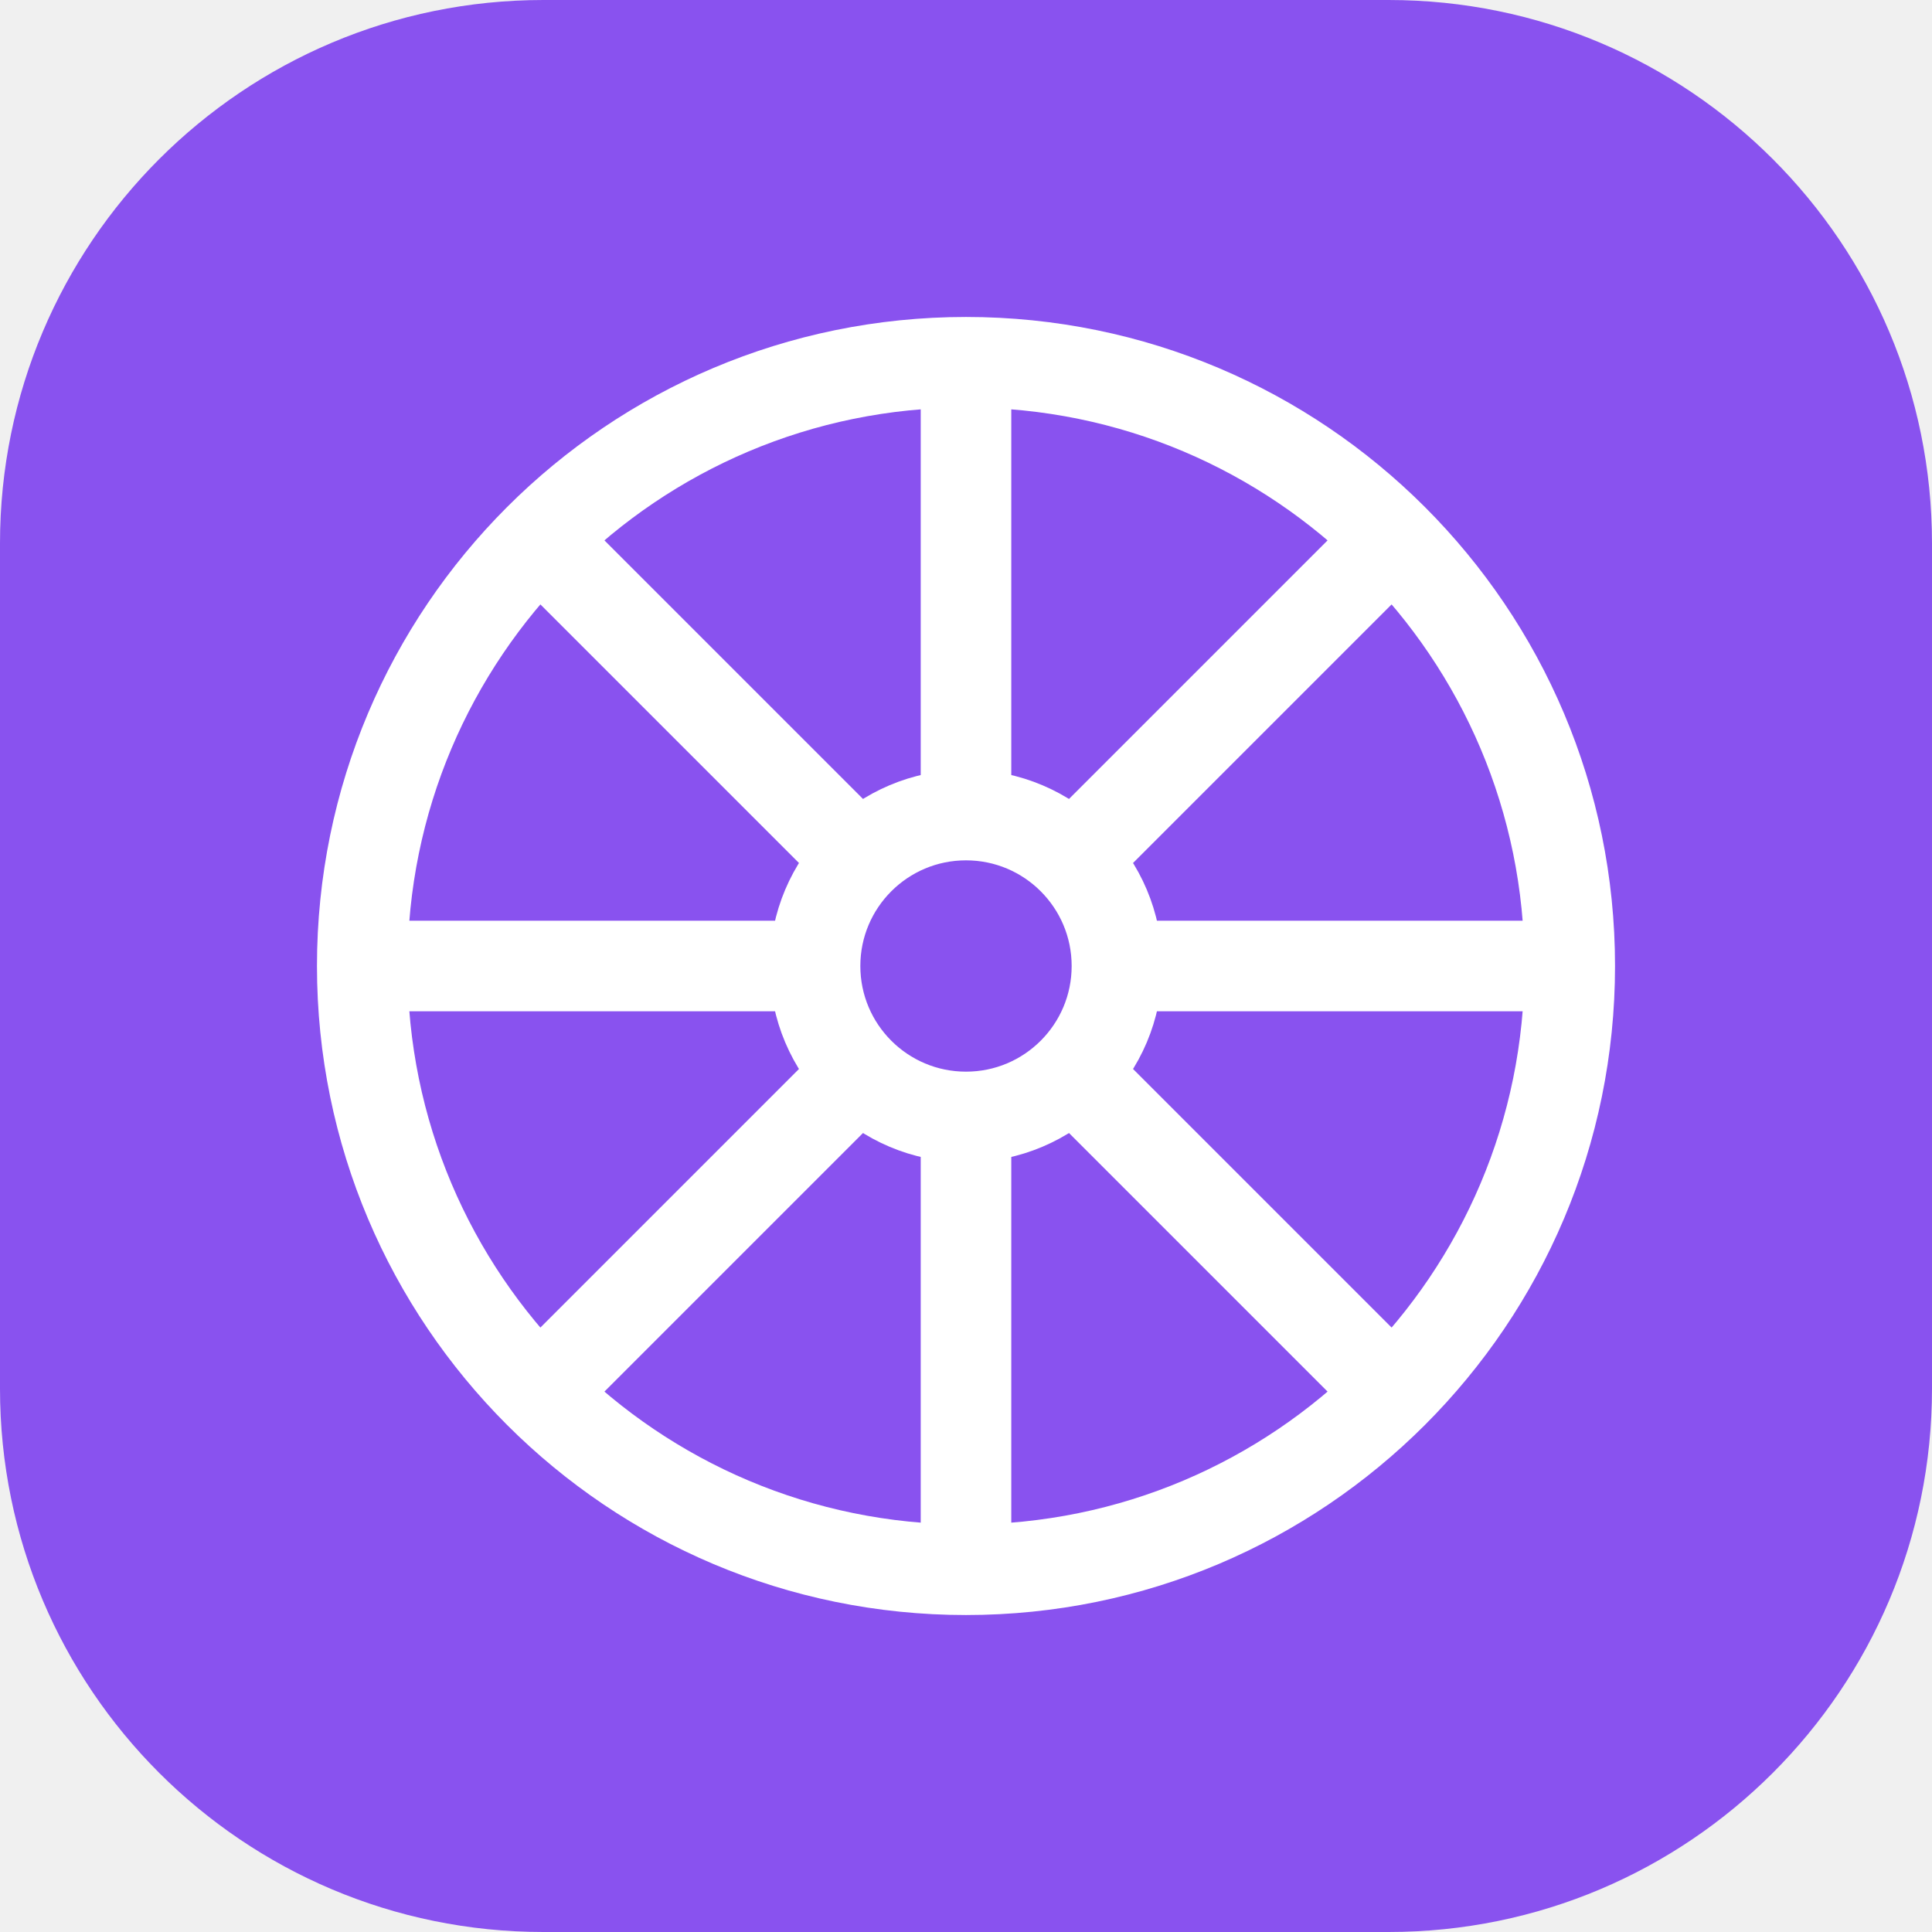
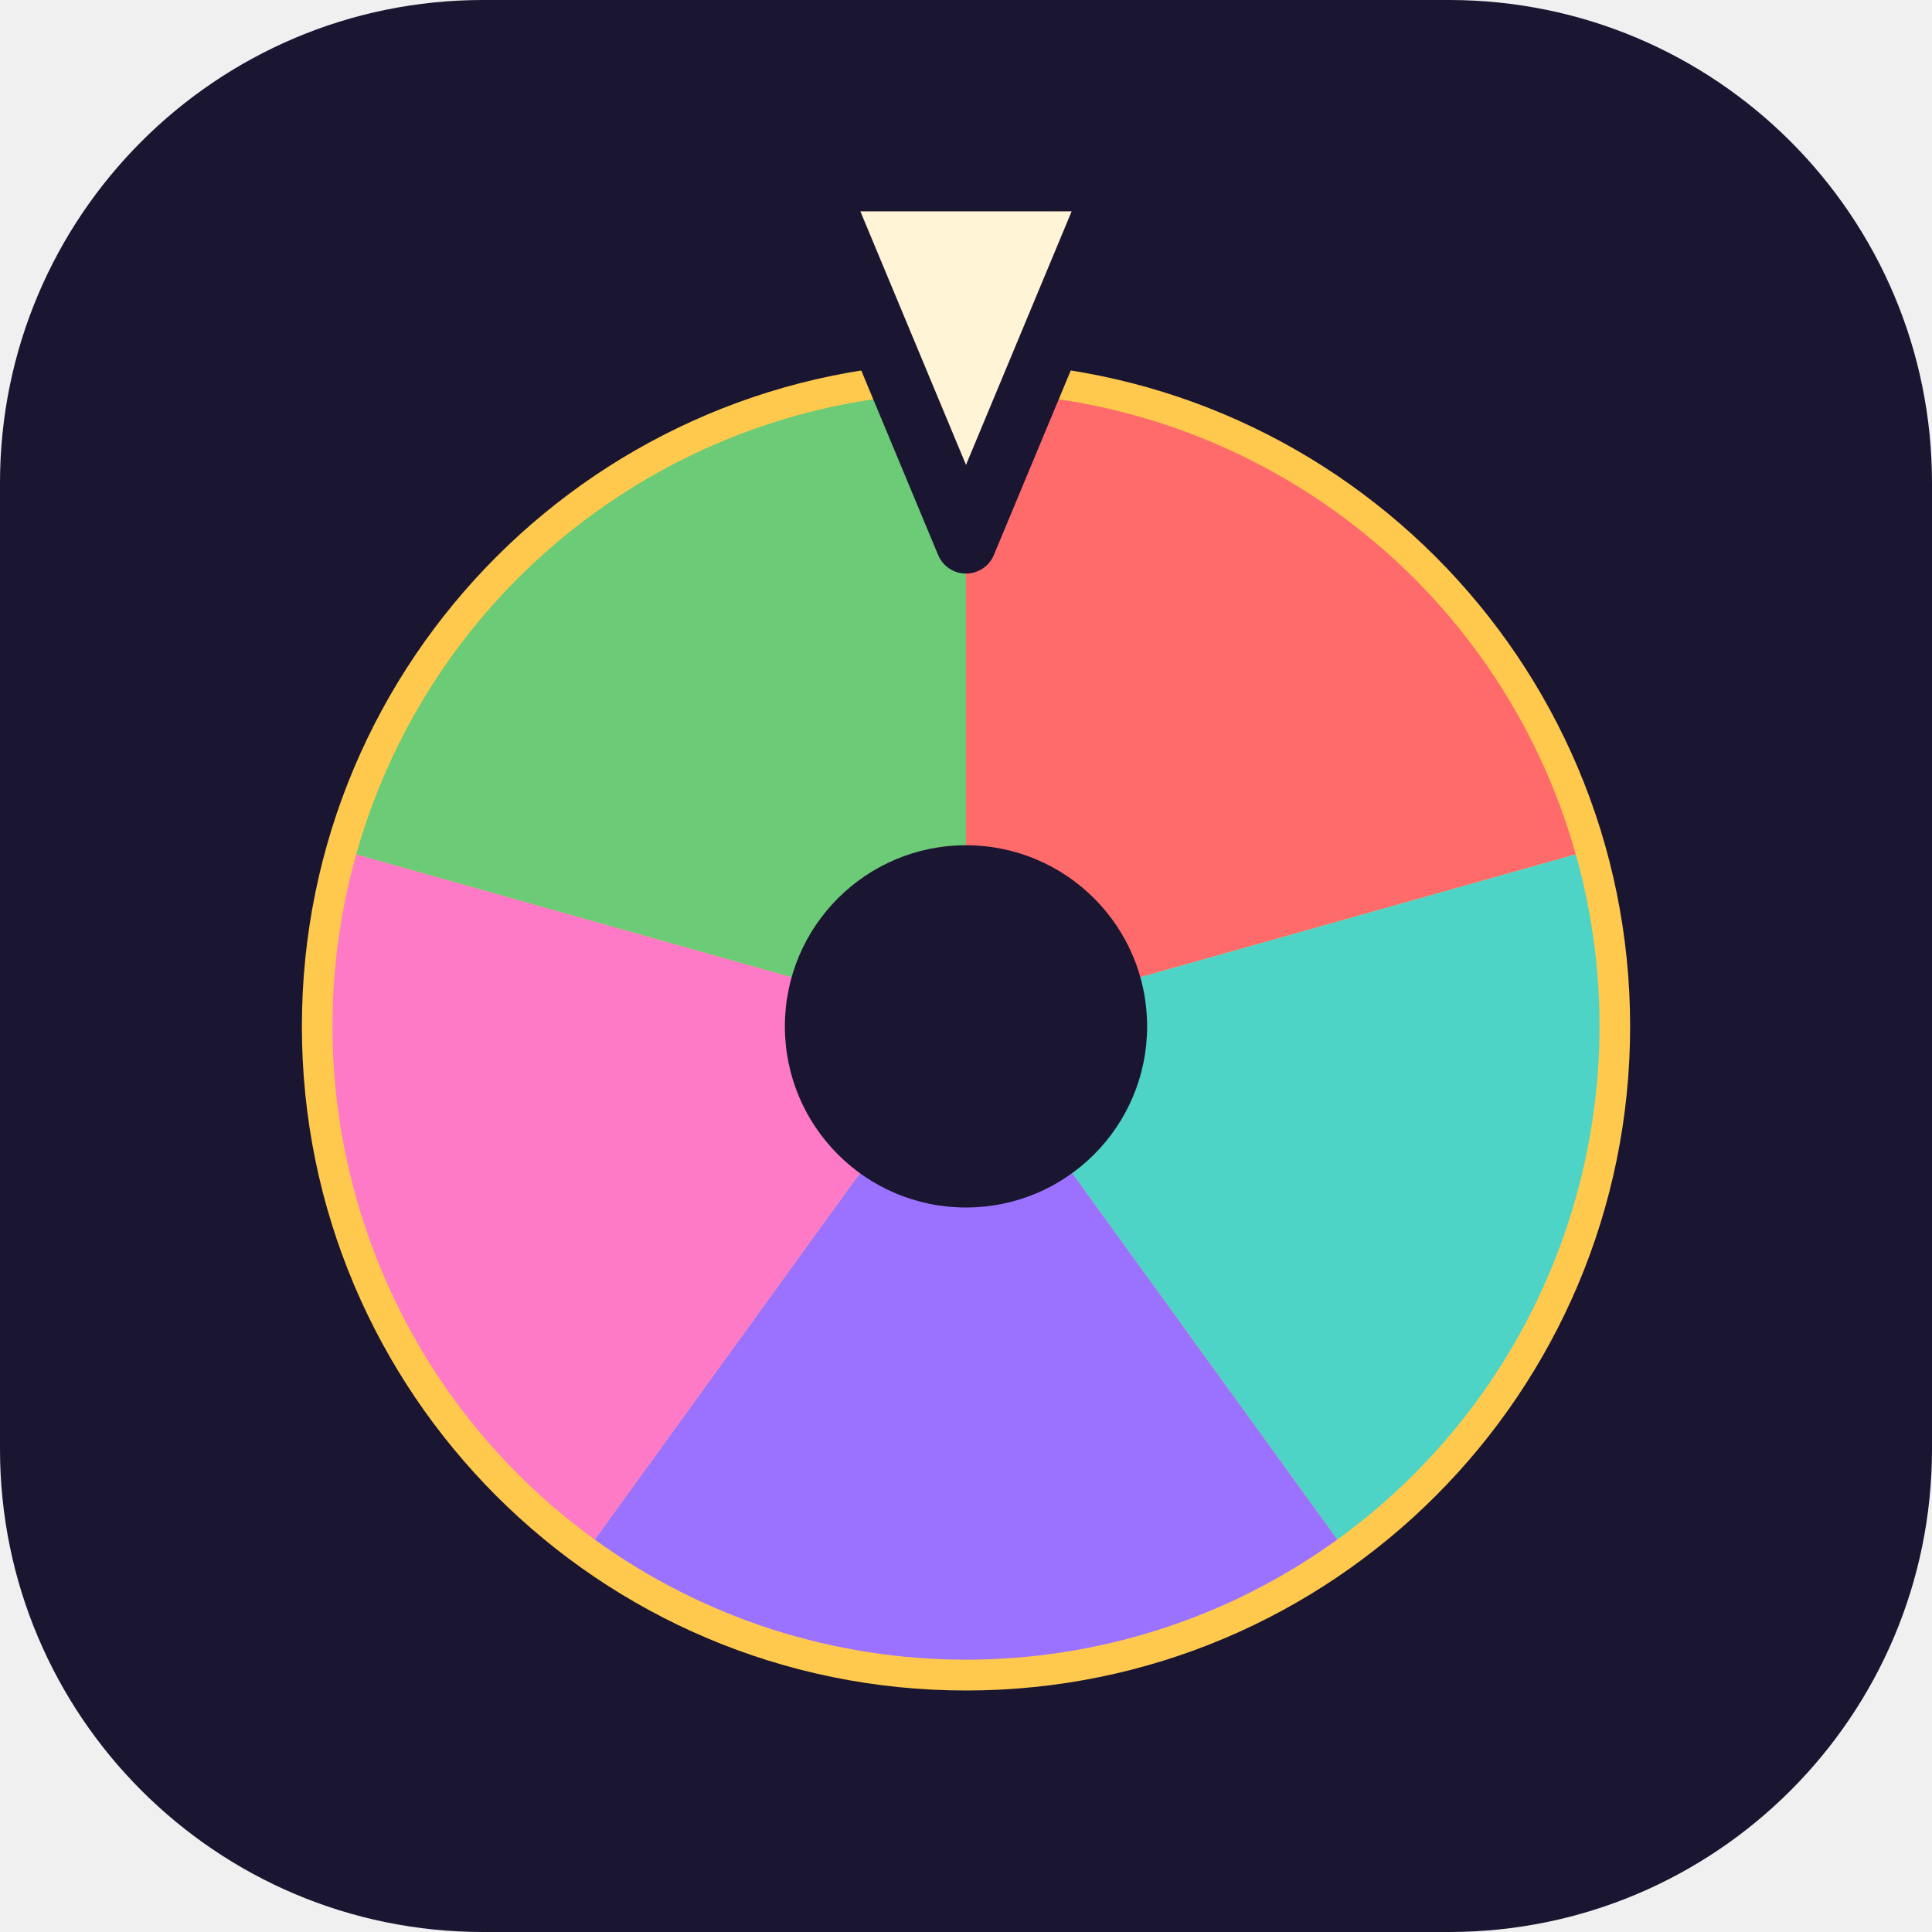
<svg xmlns="http://www.w3.org/2000/svg" viewBox="0 0 64 64">
-   <rect width="64" height="64" rx="18" fill="#8952ef" />
-   <g fill="none" stroke="#ffffff" stroke-width="3">
-     <circle cx="32" cy="32" r="20" />
-     <circle cx="32" cy="32" r="5" />
-     <path d="M32 12v15m0 10v15M12 32h15m10 0h15M18 18l10 10m8 8 10 10M18 46l10-10m8-8 10-10" />
-   </g>
+   <rect width="64" height="64" rx="16" fill="#1a1530" />
+   <circle cx="32" cy="34" r="22" fill="#ffc94d" />
+   <path d="M32 34 32 13A21 21 0 0 1 52.2 28.3Z" fill="#ff6b6b" />
+   <path d="M32 34 52.2 28.3A21 21 0 0 1 44.3 51Z" fill="#4dd4c6" />
+   <path d="M32 34 44.3 51A21 21 0 0 1 19.7 51Z" fill="#9b72ff" />
+   <path d="M32 34 19.7 51A21 21 0 0 1 11.8 28.3Z" fill="#ff7ac6" />
+   <path d="M32 34 11.8 28.3A21 21 0 0 1 32 13Z" fill="#6bcb77" />
+   <circle cx="32" cy="34" r="6" fill="#1a1530" />
+   <path d="M32 18 27 6h10Z" fill="#fff4d6" stroke="#1a1530" stroke-width="2" stroke-linejoin="round" />
</svg>
